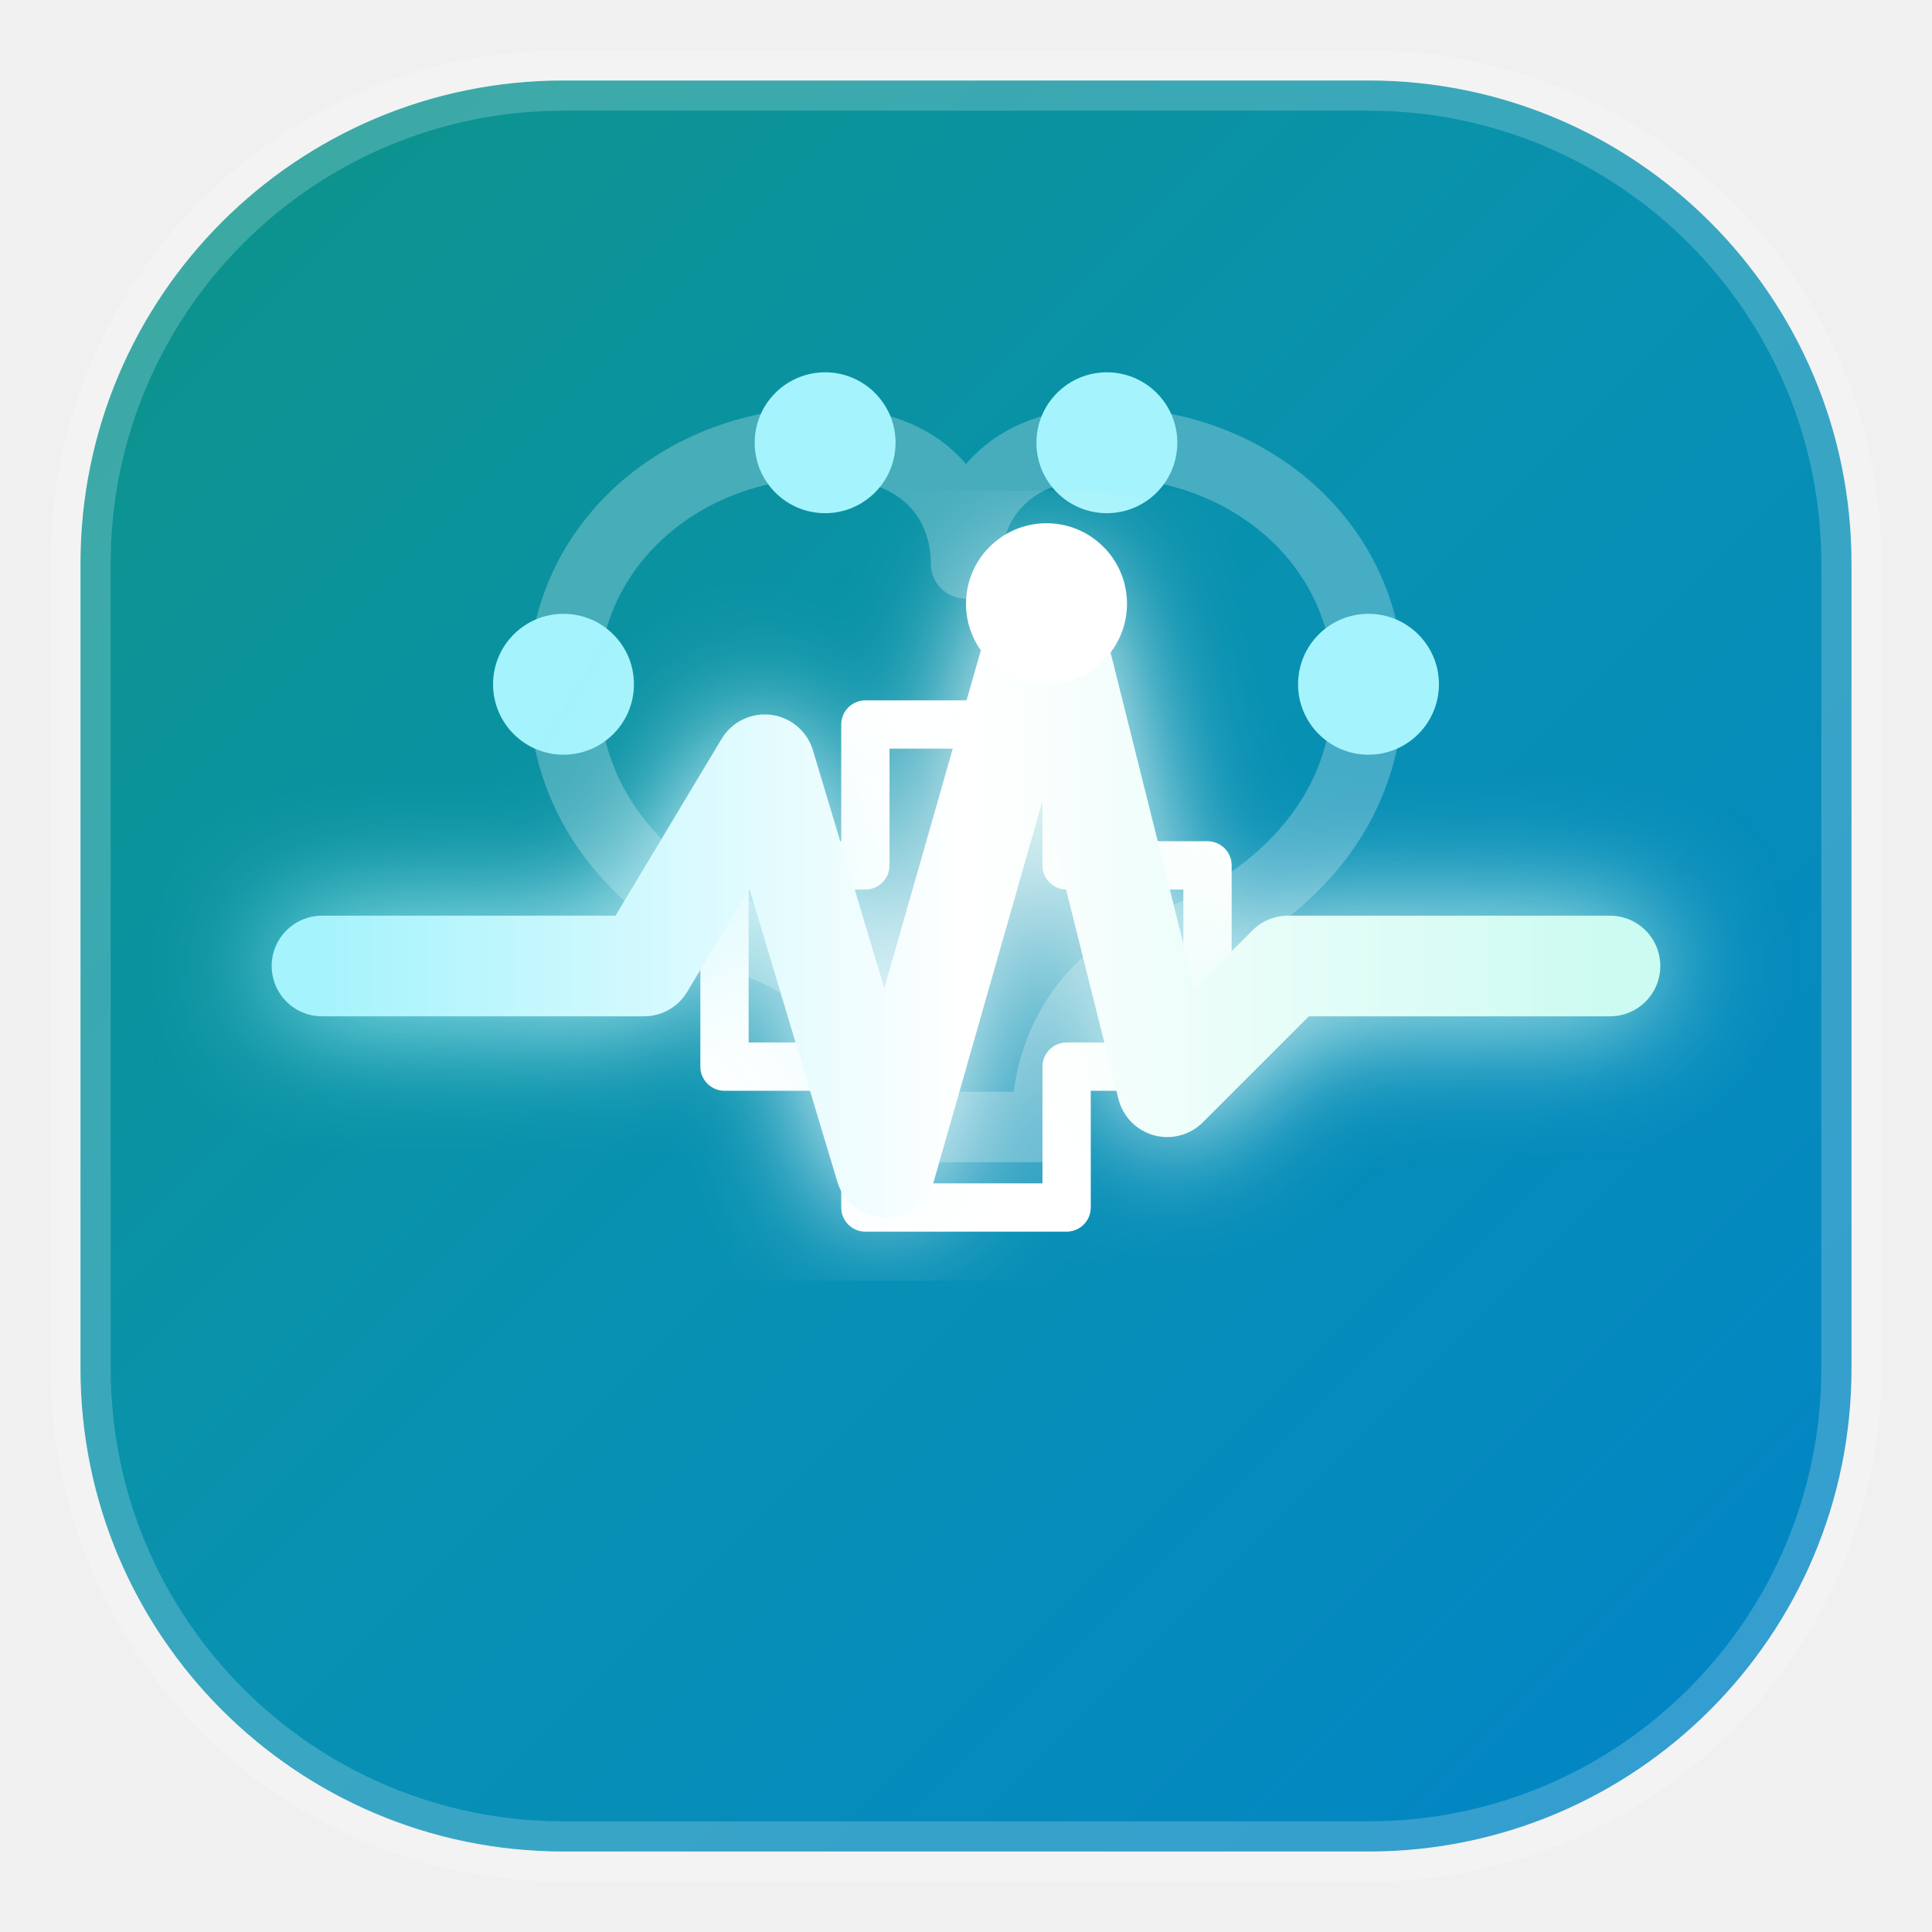
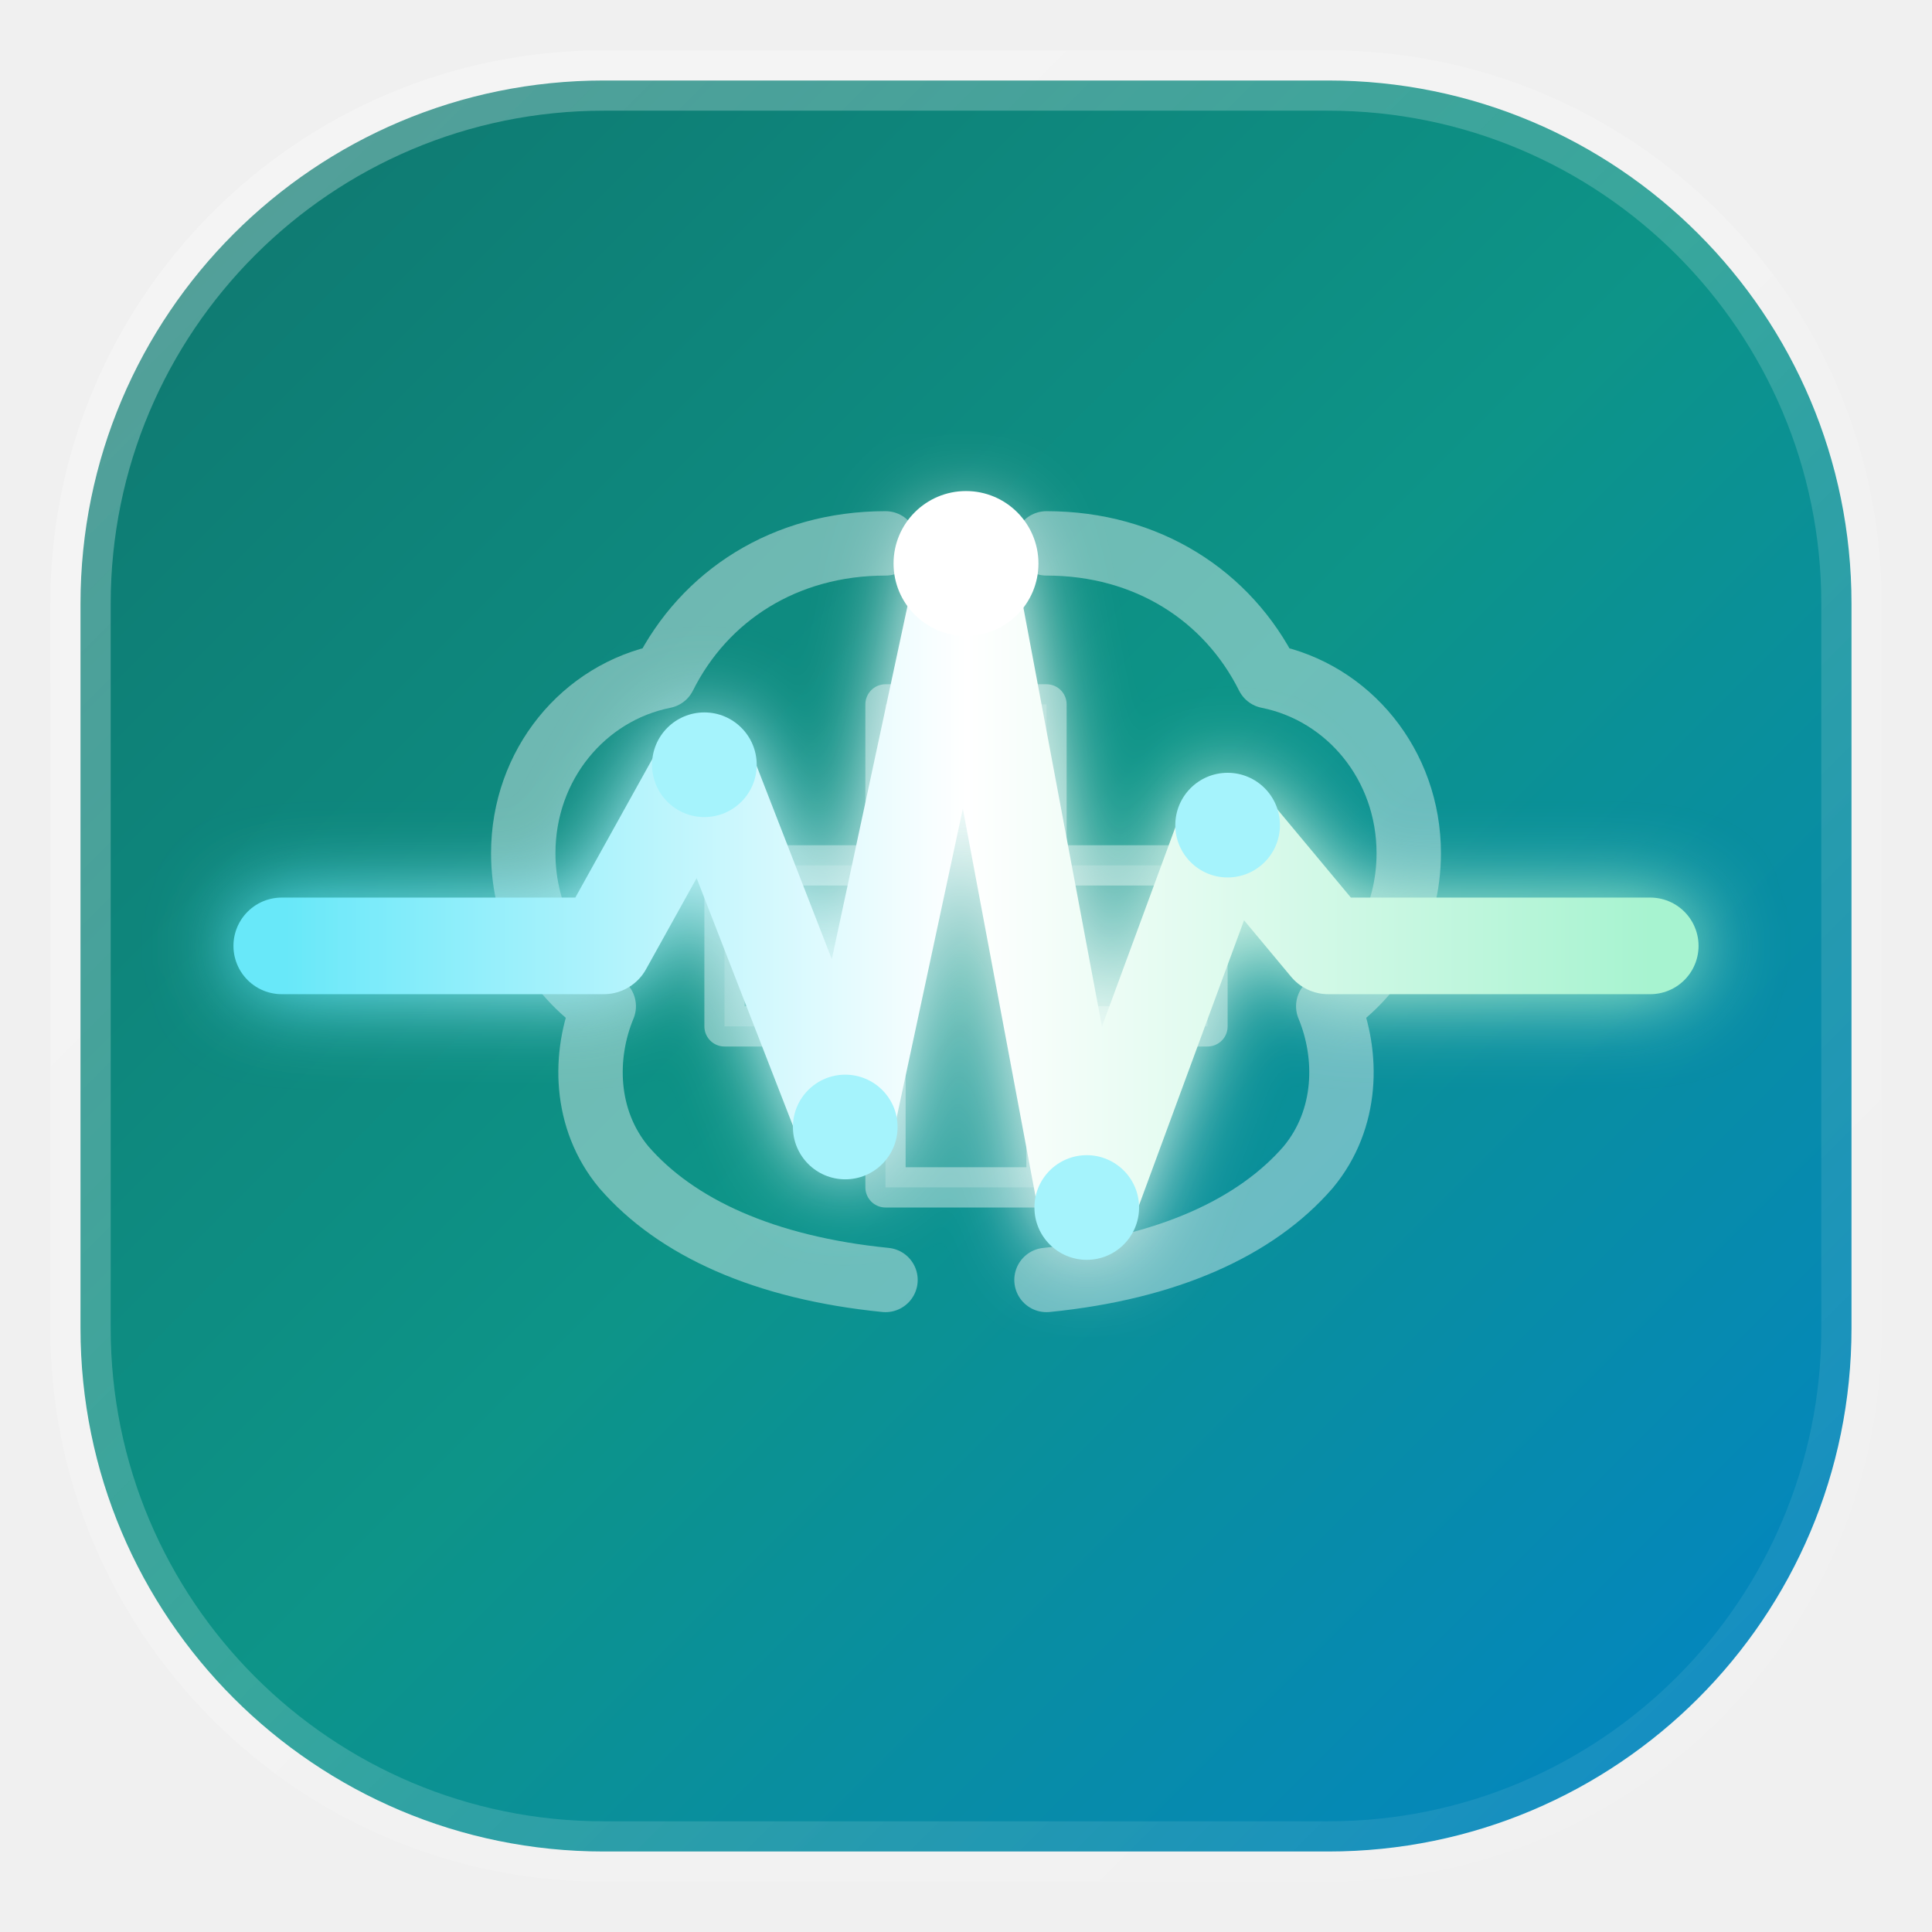
<svg xmlns="http://www.w3.org/2000/svg" viewBox="0 0 48 48" width="48" height="48" fill="none">
  <defs>
-     <linearGradient id="ncGrad" x1="0%" y1="0%" x2="100%" y2="100%">
-       <stop offset="0%" stop-color="#0d9488" />
-       <stop offset="50%" stop-color="#0891b2" />
+     <linearGradient id="ncBgGrad" x1="0%" y1="0%" x2="100%" y2="100%">
+       <stop offset="0%" stop-color="#0f766e" />
+       <stop offset="50%" stop-color="#0d9488" />
      <stop offset="100%" stop-color="#0284c7" />
    </linearGradient>
-     <linearGradient id="ncPulseGrad" x1="0%" y1="50%" x2="100%" y2="50%">
-       <stop offset="0%" stop-color="#a5f3fc" />
+     <linearGradient id="ncPulseGrad" x1="0%" y1="0%" x2="100%" y2="0%">
+       <stop offset="0%" stop-color="#67e8f9" />
      <stop offset="50%" stop-color="#ffffff" />
-       <stop offset="100%" stop-color="#ccfbf1" />
+       <stop offset="100%" stop-color="#a7f3d0" />
    </linearGradient>
-     <filter id="ncGlow" x="-20%" y="-20%" width="140%" height="140%">
-       <feGaussianBlur stdDeviation="1.5" result="blur" />
+     <linearGradient id="ncGlowGrad" x1="0%" y1="0%" x2="100%" y2="100%">
+       <stop offset="0%" stop-color="#ffffff" stop-opacity="0.3" />
+       <stop offset="100%" stop-color="#ffffff" stop-opacity="0.05" />
+     </linearGradient>
+     <filter id="ncPulseGlow" x="-20%" y="-20%" width="140%" height="140%">
+       <feGaussianBlur stdDeviation="1" result="blur" />
      <feComposite in="SourceGraphic" in2="blur" operator="over" />
    </filter>
  </defs>
-   <rect x="2" y="2" width="44" height="44" rx="12" fill="url(#ncGrad)" />
-   <rect x="2" y="2" width="44" height="44" rx="12" stroke="white" stroke-opacity="0.2" stroke-width="1.5" />
-   <path d="M14 17C14 13.5 17 11 20.5 11C23 11 24 12.5 24 14C24 12.5 25 11 27.5 11C31 11 34 13.5 34 17C34 20.5 31.5 22.5 29 23.5C27 24.3 26 26 26 28H22C22 26 21 24.3 19 23.5C16.5 22.5 14 20.5 14 17Z" stroke="white" stroke-opacity="0.25" stroke-width="1.75" stroke-linecap="round" stroke-linejoin="round" fill="none" />
-   <circle cx="20.5" cy="11" r="1.75" fill="#a5f3fc" />
-   <circle cx="27.5" cy="11" r="1.75" fill="#a5f3fc" />
-   <circle cx="14" cy="17" r="1.75" fill="#a5f3fc" />
-   <circle cx="34" cy="17" r="1.75" fill="#a5f3fc" />
-   <path d="M21.5 18H26.5V21.5H30V26.5H26.5V30H21.5V26.5H18V21.5H21.5V18Z" fill="white" fill-opacity="0.15" stroke="white" stroke-width="1.2" stroke-linejoin="round" />
-   <path d="M8 24H16L19 19L22 29L26 15L29 27L32 24H40" stroke="url(#ncPulseGrad)" stroke-width="2.5" stroke-linecap="round" stroke-linejoin="round" filter="url(#ncGlow)" />
-   <circle cx="26" cy="15" r="2" fill="#ffffff" />
+   <rect x="2" y="2" width="44" height="44" rx="13" fill="url(#ncBgGrad)" />
+   <rect x="2" y="2" width="44" height="44" rx="13" stroke="url(#ncGlowGrad)" stroke-width="1.5" />
+   <path d="M22 13.5C19.5 13.5 17.5 14.8 16.5 16.8C14.5 17.2 13 19 13 21.2C13 22.8 13.8 24.2 15 25C14.5 26.2 14.5 27.8 15.5 29C16.8 30.5 19 31.5 22 31.8" stroke="white" stroke-opacity="0.4" stroke-width="1.6" stroke-linecap="round" stroke-linejoin="round" fill="none" />
+   <path d="M26 13.5C28.5 13.5 30.5 14.8 31.5 16.8C33.5 17.2 35 19 35 21.2C35 22.8 34.2 24.2 33 25C33.5 26.2 33.5 27.8 32.5 29C31.2 30.5 29 31.5 26 31.8" stroke="white" stroke-opacity="0.4" stroke-width="1.6" stroke-linecap="round" stroke-linejoin="round" fill="none" />
+   <path d="M22 17.5H26V21.5H30V25.5H26V29.5H22V25.5H18V21.5H22V17.5Z" fill="white" fill-opacity="0.18" stroke="white" stroke-opacity="0.4" stroke-width="1" stroke-linejoin="round" />
+   <path d="M7 23.5H15L17.5 19L21 28L24 14L27 30L30.5 20.5L33 23.5H41" stroke="url(#ncPulseGrad)" stroke-width="2.4" stroke-linecap="round" stroke-linejoin="round" filter="url(#ncPulseGlow)" />
+   <circle cx="24" cy="14" r="1.8" fill="#ffffff" />
+   <circle cx="17.5" cy="19" r="1.3" fill="#a5f3fc" />
+   <circle cx="30.5" cy="20.5" r="1.3" fill="#a5f3fc" />
+   <circle cx="21" cy="28" r="1.3" fill="#a5f3fc" />
+   <circle cx="27" cy="30" r="1.3" fill="#a5f3fc" />
</svg>
